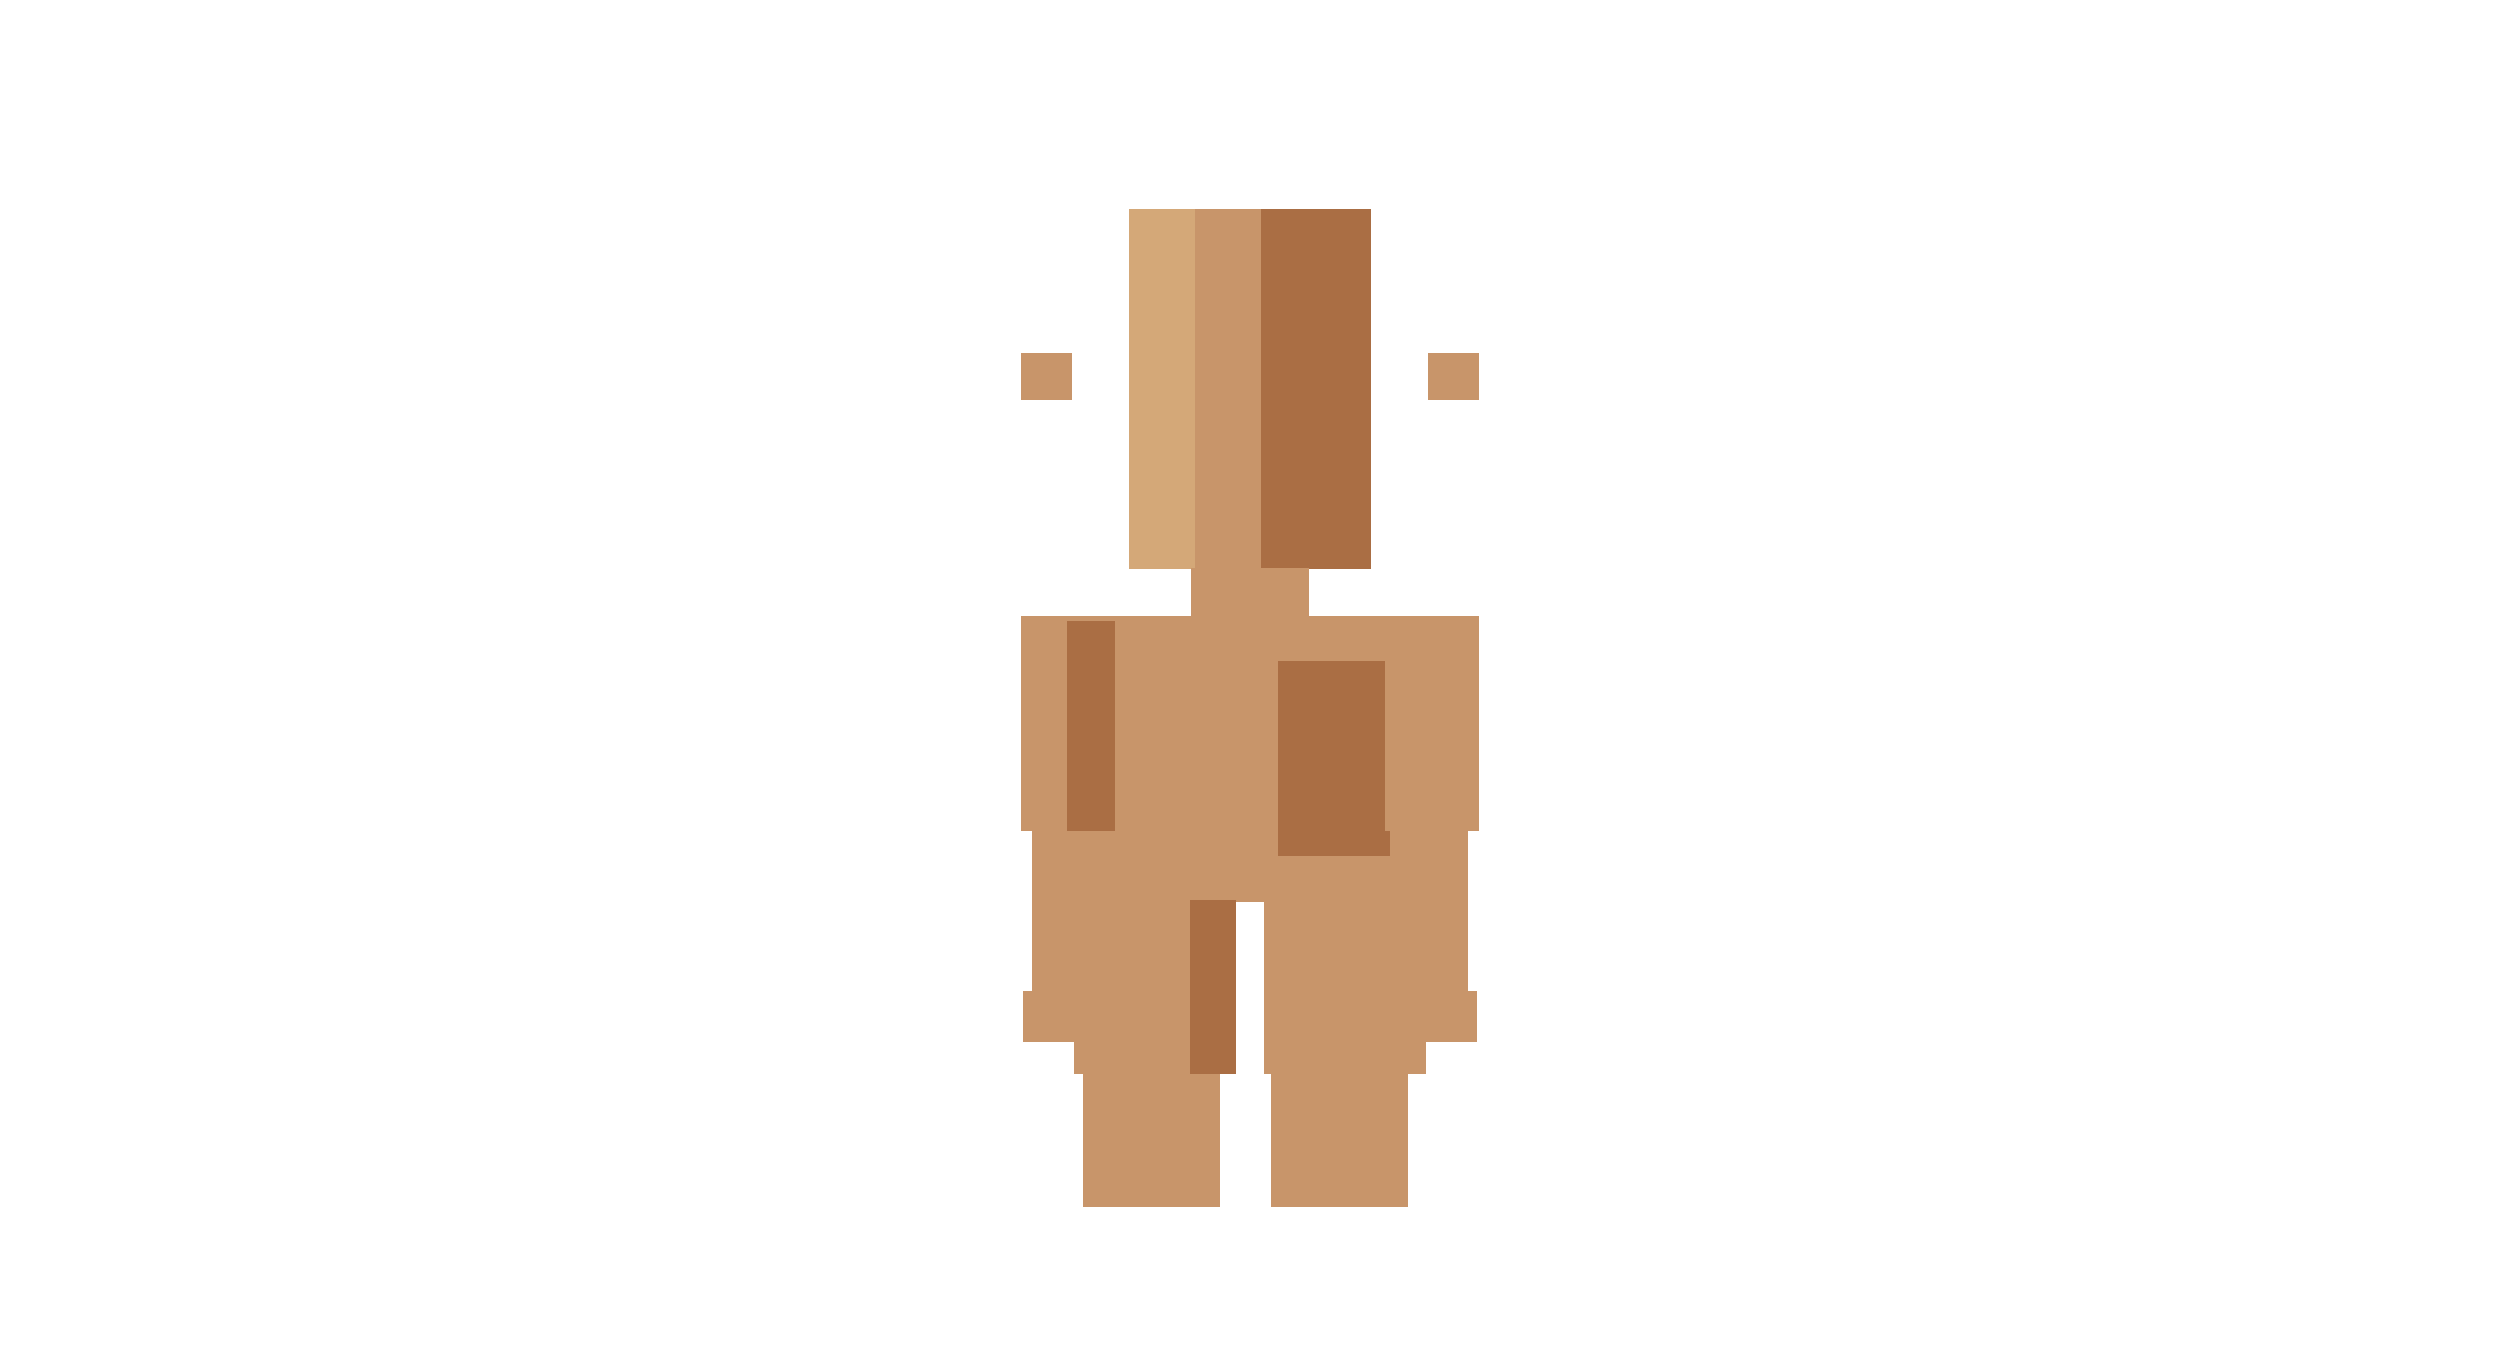
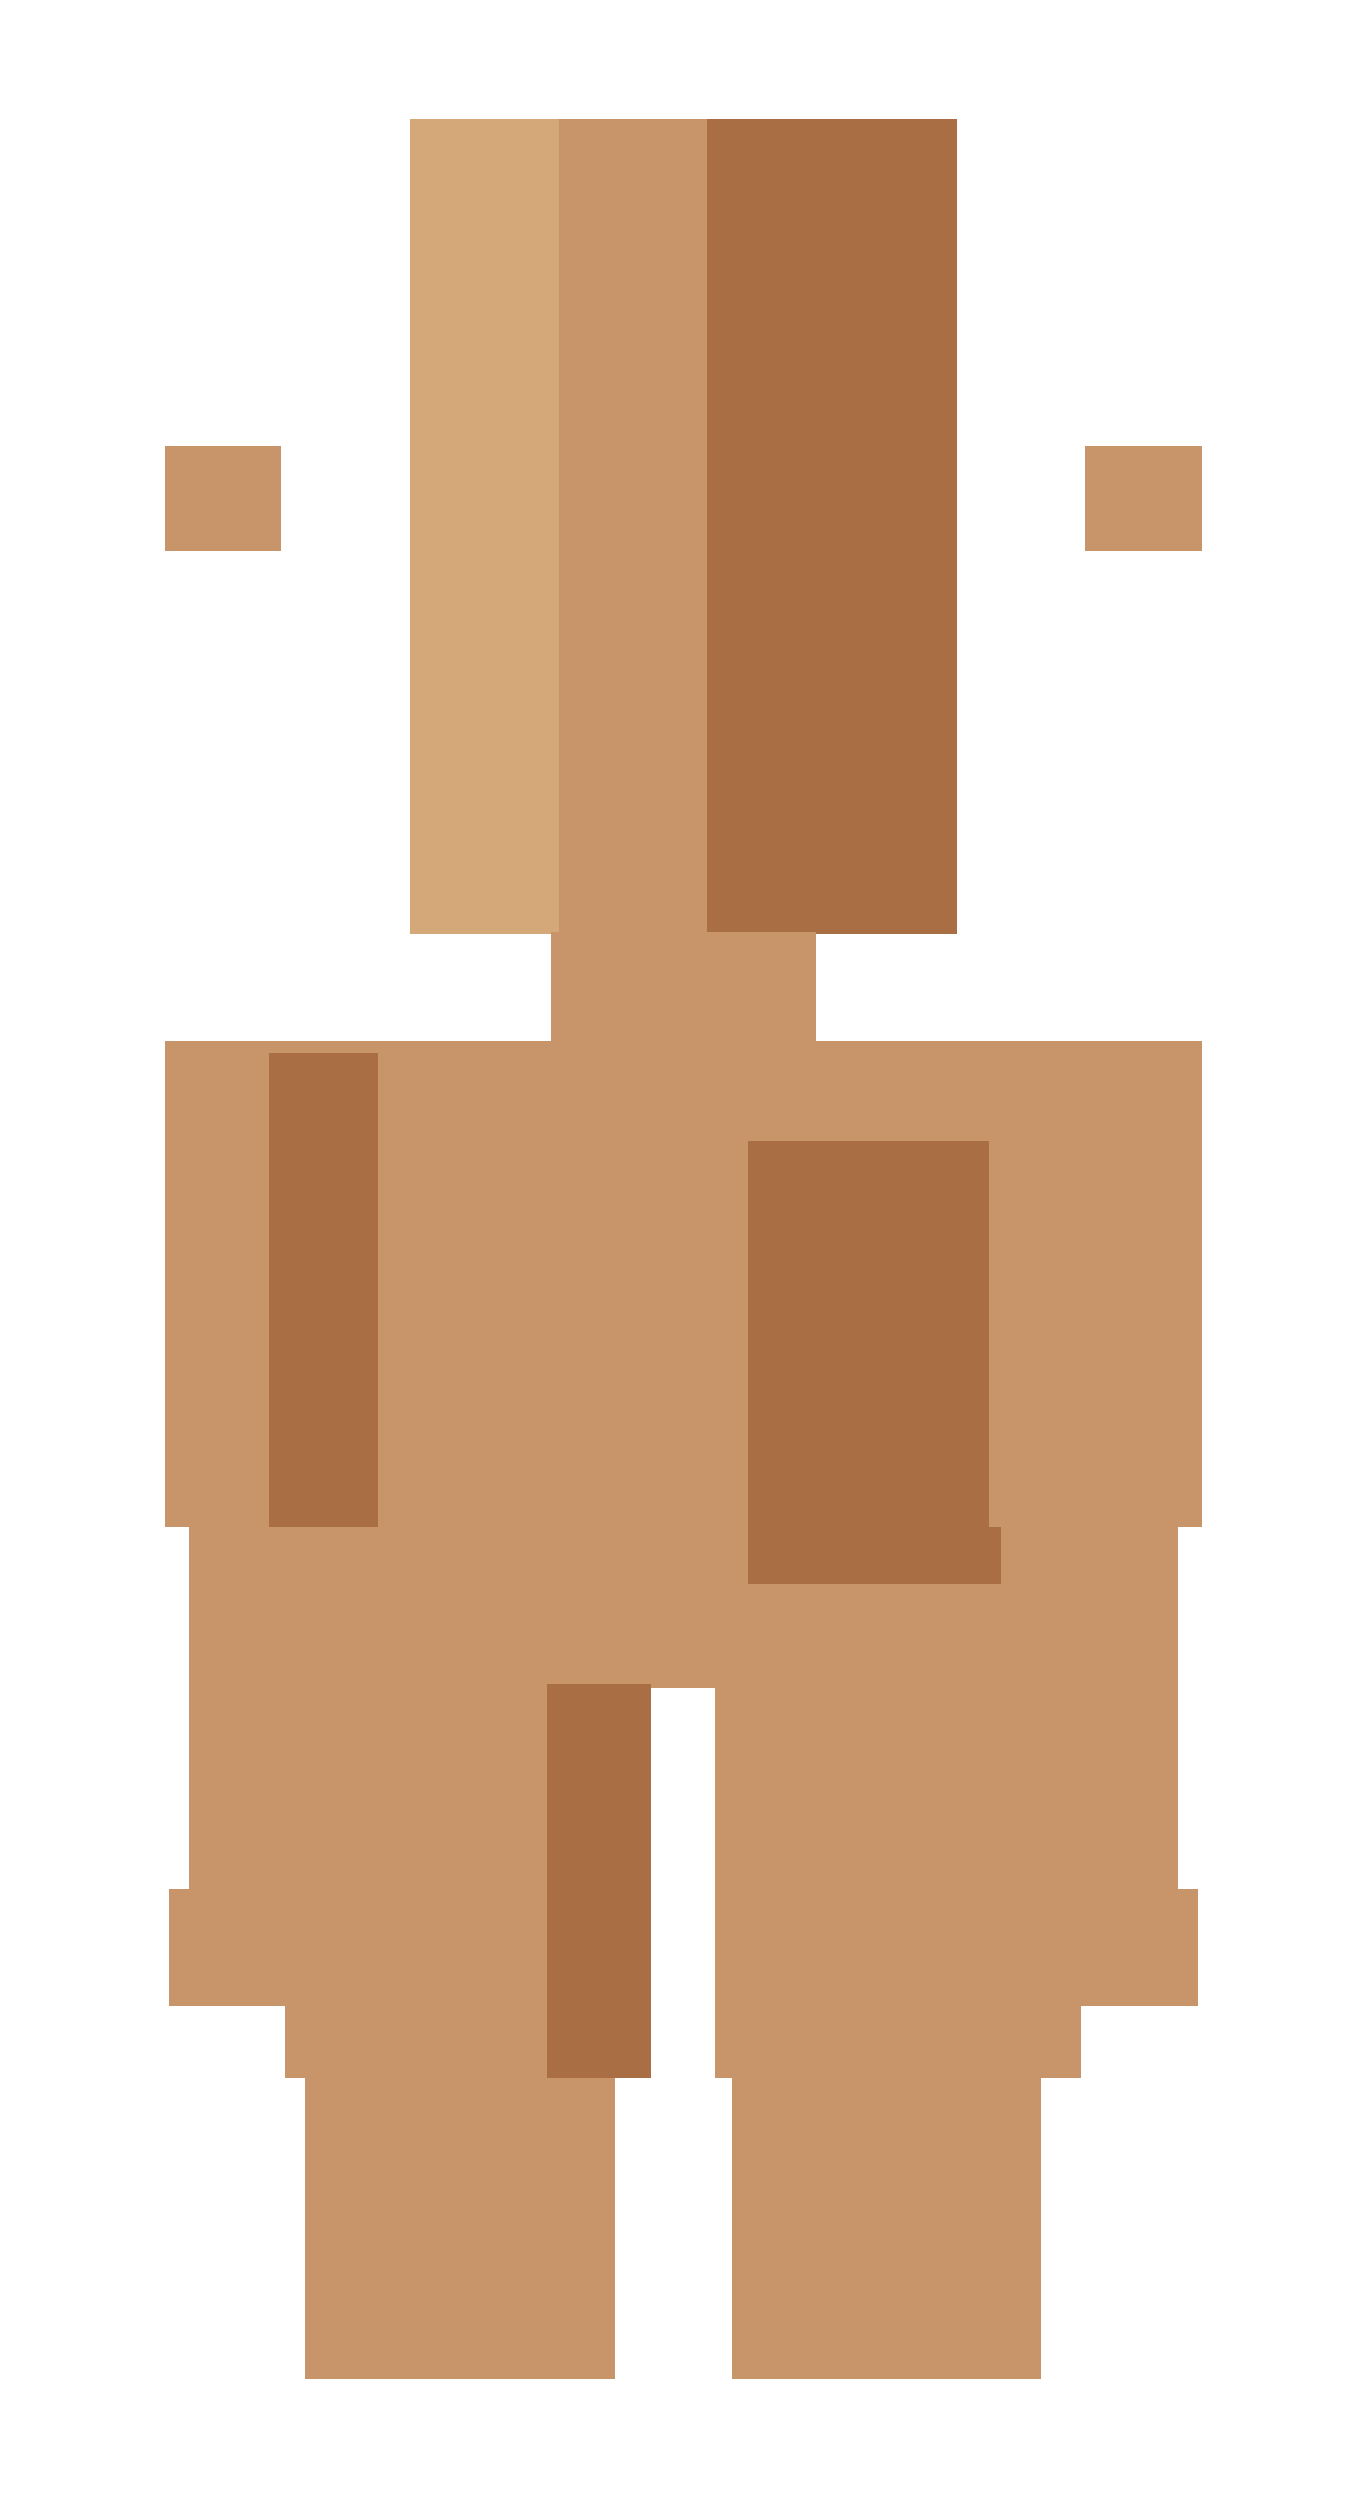
- <svg xmlns="http://www.w3.org/2000/svg" viewBox="0 0 2816 1536" shape-rendering="crispEdges">
+ <svg xmlns="http://www.w3.org/2000/svg" viewBox="1068 176 680 1244" shape-rendering="crispEdges">
  <rect x="1272" y="235" width="272" height="406" fill="#C8956A" />
  <rect x="1272" y="235" width="74" height="406" fill="#D4A878" />
  <rect x="1420" y="235" width="124" height="406" fill="#AA6E44" />
  <rect x="1150" y="398" width="58" height="52" fill="#C8956A" />
  <rect x="1608" y="398" width="58" height="52" fill="#C8956A" />
  <rect x="1342" y="640" width="132" height="76" fill="#C8956A" />
  <rect x="1150" y="694" width="516" height="52" fill="#C8956A" />
  <rect x="1244" y="744" width="328" height="220" fill="#C8956A" />
  <rect x="1440" y="744" width="132" height="220" fill="#AA6E44" />
  <rect x="1150" y="700" width="106" height="236" fill="#C8956A" />
  <rect x="1202" y="700" width="54" height="236" fill="#AA6E44" />
  <rect x="1560" y="700" width="106" height="236" fill="#C8956A" />
  <rect x="1162" y="936" width="88" height="188" fill="#C8956A" />
  <rect x="1566" y="936" width="88" height="188" fill="#C8956A" />
  <rect x="1152" y="1116" width="98" height="58" fill="#C8956A" />
  <rect x="1566" y="1116" width="98" height="58" fill="#C8956A" />
  <rect x="1210" y="964" width="396" height="52" fill="#C8956A" />
  <rect x="1210" y="1014" width="182" height="196" fill="#C8956A" />
  <rect x="1340" y="1014" width="52" height="196" fill="#AA6E44" />
  <rect x="1424" y="1014" width="182" height="196" fill="#C8956A" />
  <rect x="1220" y="1210" width="154" height="150" fill="#C8956A" />
  <rect x="1432" y="1210" width="154" height="150" fill="#C8956A" />
</svg>
